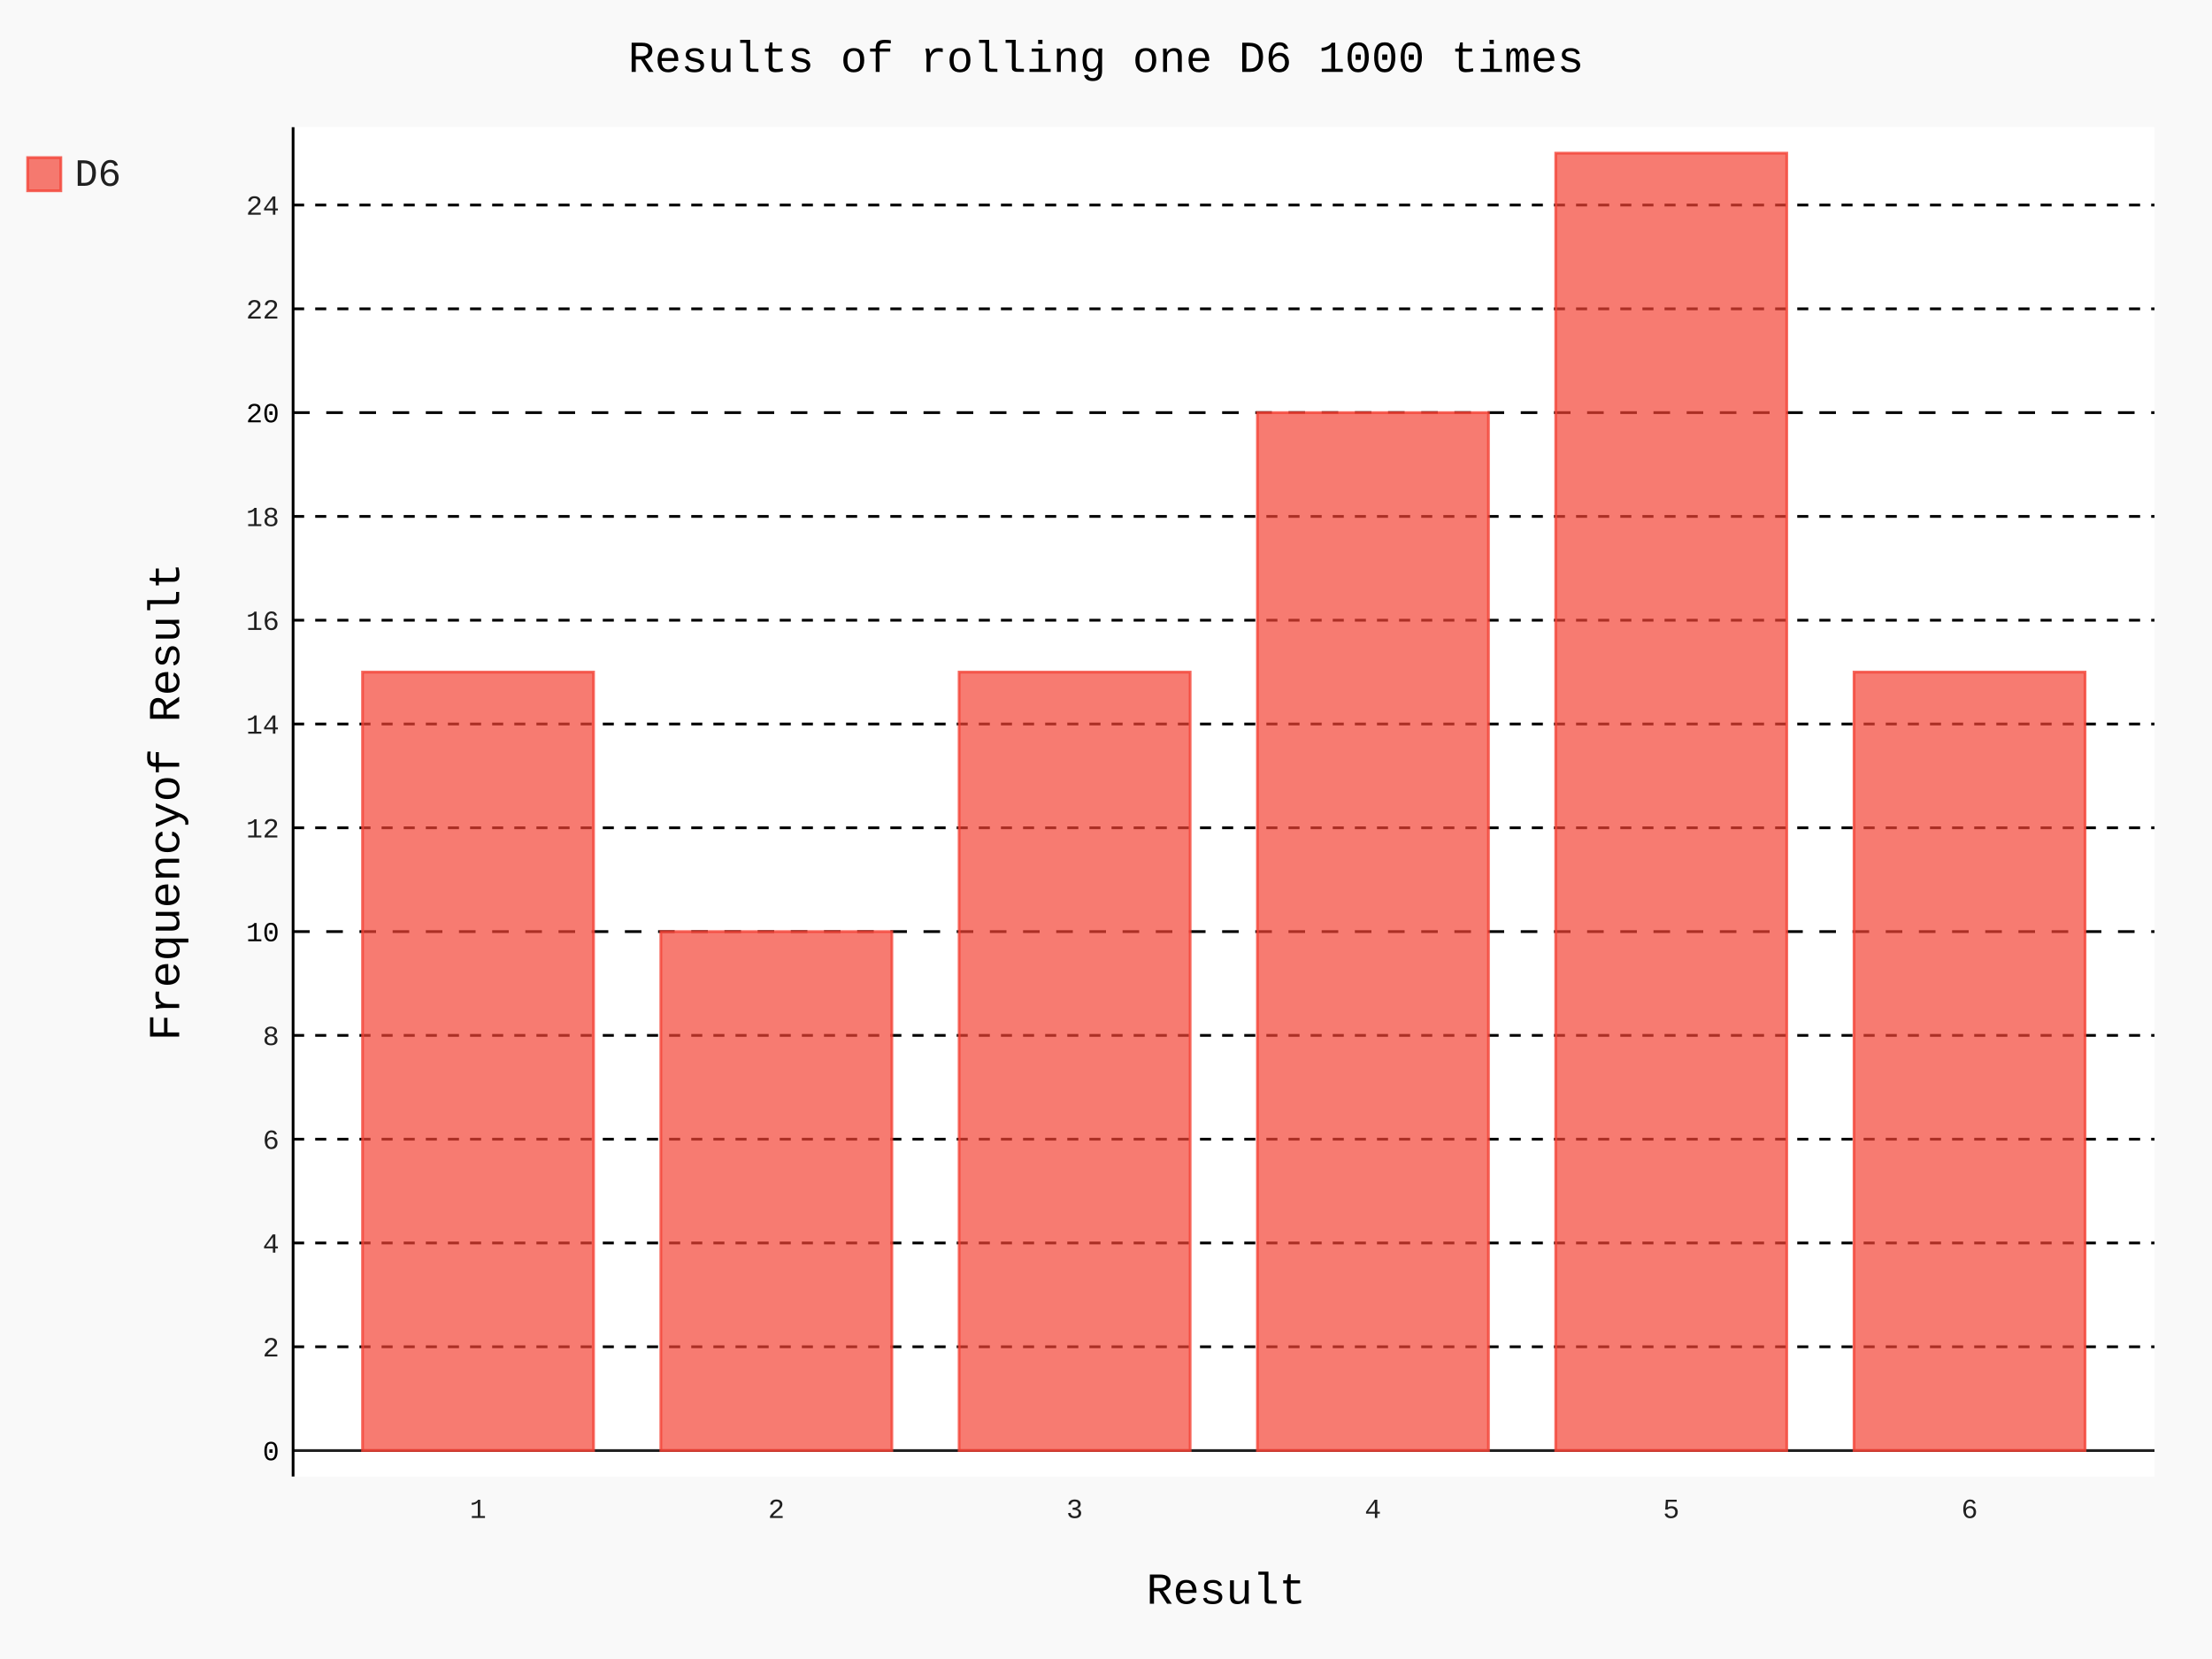
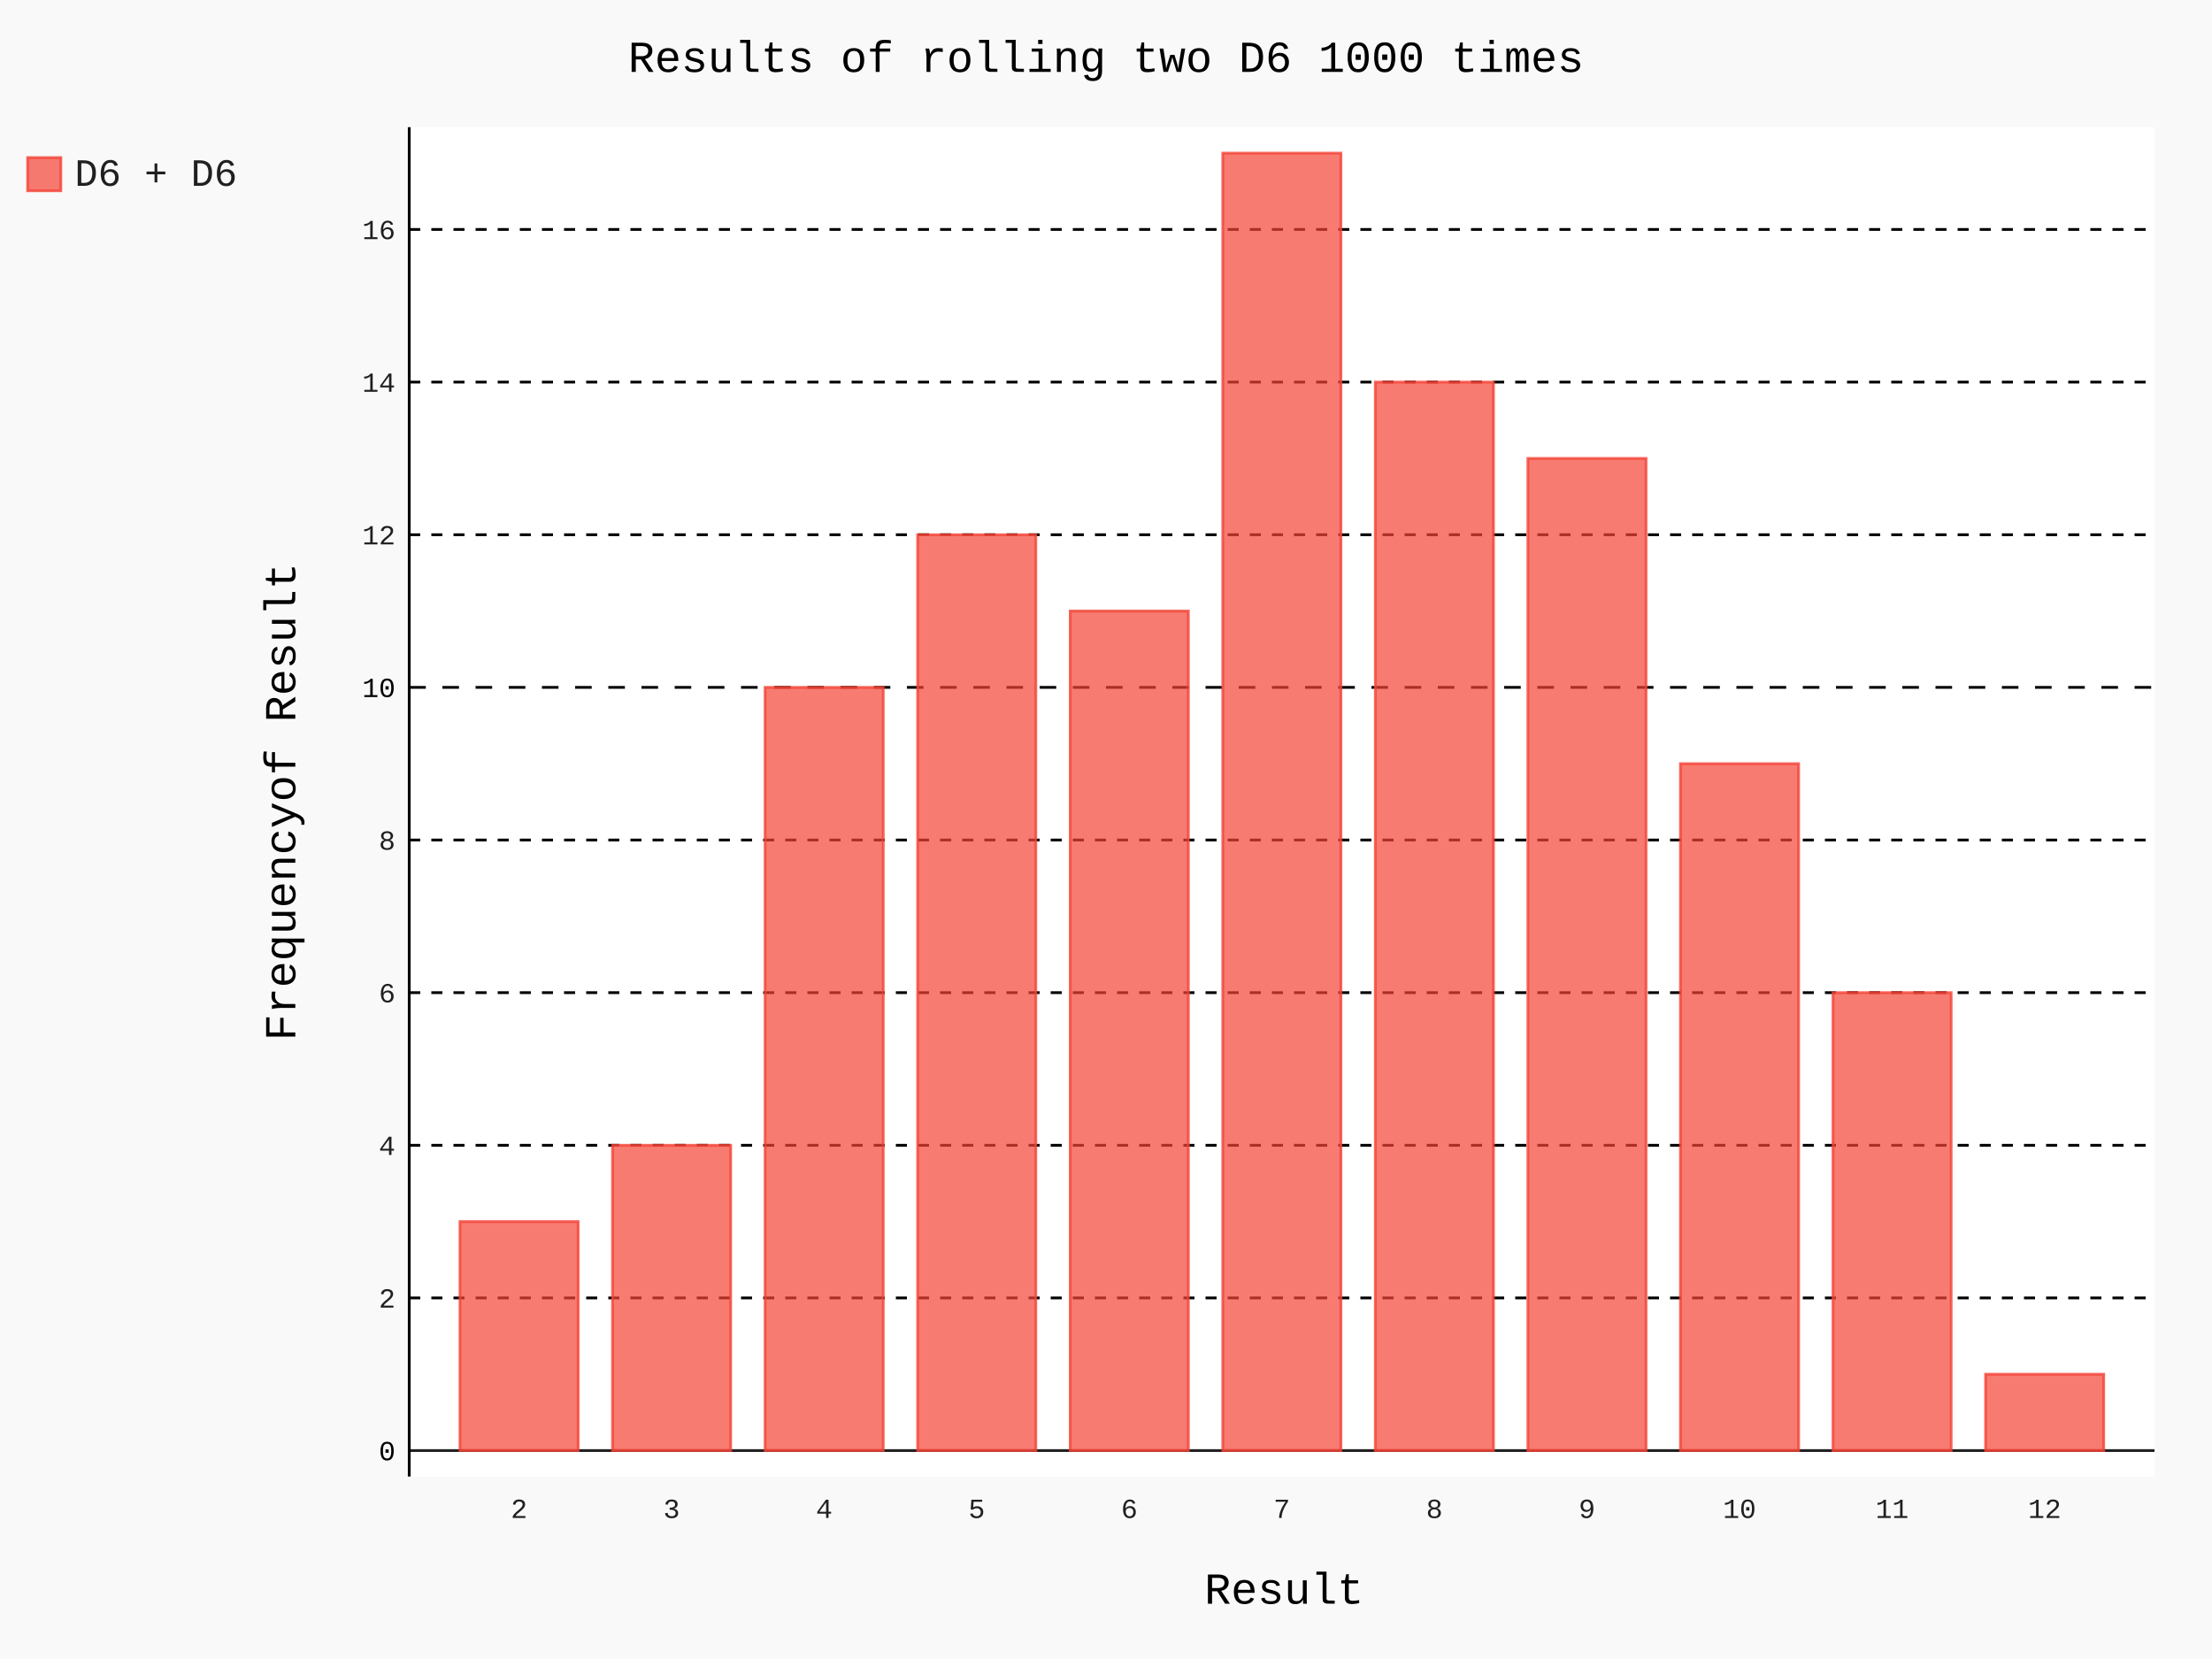
- <svg xmlns="http://www.w3.org/2000/svg" id="chart-f4a6f049-8c06-40ab-9ebc-cbf7c6cf8a1e" class="pygal-chart" viewBox="0 0 800 600">
+ <svg xmlns="http://www.w3.org/2000/svg" id="chart-58e40194-4a05-433e-a885-f94f721e435c" class="pygal-chart" viewBox="0 0 800 600">
  <defs>
-     <style type="text/css">#chart-f4a6f049-8c06-40ab-9ebc-cbf7c6cf8a1e{-webkit-user-select:none;-webkit-font-smoothing:antialiased;font-family:Consolas,"Liberation Mono",Menlo,Courier,monospace}#chart-f4a6f049-8c06-40ab-9ebc-cbf7c6cf8a1e .title{font-family:Consolas,"Liberation Mono",Menlo,Courier,monospace;font-size:16px}#chart-f4a6f049-8c06-40ab-9ebc-cbf7c6cf8a1e .legends .legend text{font-family:Consolas,"Liberation Mono",Menlo,Courier,monospace;font-size:14px}#chart-f4a6f049-8c06-40ab-9ebc-cbf7c6cf8a1e .axis text{font-family:Consolas,"Liberation Mono",Menlo,Courier,monospace;font-size:10px}#chart-f4a6f049-8c06-40ab-9ebc-cbf7c6cf8a1e .axis text.major{font-family:Consolas,"Liberation Mono",Menlo,Courier,monospace;font-size:10px}#chart-f4a6f049-8c06-40ab-9ebc-cbf7c6cf8a1e .text-overlay text.value{font-family:Consolas,"Liberation Mono",Menlo,Courier,monospace;font-size:16px}#chart-f4a6f049-8c06-40ab-9ebc-cbf7c6cf8a1e .text-overlay text.label{font-family:Consolas,"Liberation Mono",Menlo,Courier,monospace;font-size:10px}#chart-f4a6f049-8c06-40ab-9ebc-cbf7c6cf8a1e .tooltip{font-family:Consolas,"Liberation Mono",Menlo,Courier,monospace;font-size:14px}#chart-f4a6f049-8c06-40ab-9ebc-cbf7c6cf8a1e text.no_data{font-family:Consolas,"Liberation Mono",Menlo,Courier,monospace;font-size:64px}
- #chart-f4a6f049-8c06-40ab-9ebc-cbf7c6cf8a1e{background-color:rgba(249,249,249,1)}#chart-f4a6f049-8c06-40ab-9ebc-cbf7c6cf8a1e path,#chart-f4a6f049-8c06-40ab-9ebc-cbf7c6cf8a1e line,#chart-f4a6f049-8c06-40ab-9ebc-cbf7c6cf8a1e rect,#chart-f4a6f049-8c06-40ab-9ebc-cbf7c6cf8a1e circle{-webkit-transition:150ms;-moz-transition:150ms;transition:150ms}#chart-f4a6f049-8c06-40ab-9ebc-cbf7c6cf8a1e .graph &gt; .background{fill:rgba(249,249,249,1)}#chart-f4a6f049-8c06-40ab-9ebc-cbf7c6cf8a1e .plot &gt; .background{fill:rgba(255,255,255,1)}#chart-f4a6f049-8c06-40ab-9ebc-cbf7c6cf8a1e .graph{fill:rgba(0,0,0,.87)}#chart-f4a6f049-8c06-40ab-9ebc-cbf7c6cf8a1e text.no_data{fill:rgba(0,0,0,1)}#chart-f4a6f049-8c06-40ab-9ebc-cbf7c6cf8a1e .title{fill:rgba(0,0,0,1)}#chart-f4a6f049-8c06-40ab-9ebc-cbf7c6cf8a1e .legends .legend text{fill:rgba(0,0,0,.87)}#chart-f4a6f049-8c06-40ab-9ebc-cbf7c6cf8a1e .legends .legend:hover text{fill:rgba(0,0,0,1)}#chart-f4a6f049-8c06-40ab-9ebc-cbf7c6cf8a1e .axis .line{stroke:rgba(0,0,0,1)}#chart-f4a6f049-8c06-40ab-9ebc-cbf7c6cf8a1e .axis .guide.line{stroke:rgba(0,0,0,.54)}#chart-f4a6f049-8c06-40ab-9ebc-cbf7c6cf8a1e .axis .major.line{stroke:rgba(0,0,0,.87)}#chart-f4a6f049-8c06-40ab-9ebc-cbf7c6cf8a1e .axis text.major{fill:rgba(0,0,0,1)}#chart-f4a6f049-8c06-40ab-9ebc-cbf7c6cf8a1e .axis.y .guides:hover .guide.line,#chart-f4a6f049-8c06-40ab-9ebc-cbf7c6cf8a1e .line-graph .axis.x .guides:hover .guide.line,#chart-f4a6f049-8c06-40ab-9ebc-cbf7c6cf8a1e .stackedline-graph .axis.x .guides:hover .guide.line,#chart-f4a6f049-8c06-40ab-9ebc-cbf7c6cf8a1e .xy-graph .axis.x .guides:hover .guide.line{stroke:rgba(0,0,0,1)}#chart-f4a6f049-8c06-40ab-9ebc-cbf7c6cf8a1e .axis .guides:hover text{fill:rgba(0,0,0,1)}#chart-f4a6f049-8c06-40ab-9ebc-cbf7c6cf8a1e .reactive{fill-opacity:.7;stroke-opacity:.8;stroke-width:1}#chart-f4a6f049-8c06-40ab-9ebc-cbf7c6cf8a1e .ci{stroke:rgba(0,0,0,.87)}#chart-f4a6f049-8c06-40ab-9ebc-cbf7c6cf8a1e .reactive.active,#chart-f4a6f049-8c06-40ab-9ebc-cbf7c6cf8a1e .active .reactive{fill-opacity:.8;stroke-opacity:.9;stroke-width:4}#chart-f4a6f049-8c06-40ab-9ebc-cbf7c6cf8a1e .ci .reactive.active{stroke-width:1.5}#chart-f4a6f049-8c06-40ab-9ebc-cbf7c6cf8a1e .series text{fill:rgba(0,0,0,1)}#chart-f4a6f049-8c06-40ab-9ebc-cbf7c6cf8a1e .tooltip rect{fill:rgba(255,255,255,1);stroke:rgba(0,0,0,1);-webkit-transition:opacity 150ms;-moz-transition:opacity 150ms;transition:opacity 150ms}#chart-f4a6f049-8c06-40ab-9ebc-cbf7c6cf8a1e .tooltip .label{fill:rgba(0,0,0,.87)}#chart-f4a6f049-8c06-40ab-9ebc-cbf7c6cf8a1e .tooltip .label{fill:rgba(0,0,0,.87)}#chart-f4a6f049-8c06-40ab-9ebc-cbf7c6cf8a1e .tooltip .legend{font-size:.8em;fill:rgba(0,0,0,.54)}#chart-f4a6f049-8c06-40ab-9ebc-cbf7c6cf8a1e .tooltip .x_label{font-size:.6em;fill:rgba(0,0,0,1)}#chart-f4a6f049-8c06-40ab-9ebc-cbf7c6cf8a1e .tooltip .xlink{font-size:.5em;text-decoration:underline}#chart-f4a6f049-8c06-40ab-9ebc-cbf7c6cf8a1e .tooltip .value{font-size:1.5em}#chart-f4a6f049-8c06-40ab-9ebc-cbf7c6cf8a1e .bound{font-size:.5em}#chart-f4a6f049-8c06-40ab-9ebc-cbf7c6cf8a1e .max-value{font-size:.75em;fill:rgba(0,0,0,.54)}#chart-f4a6f049-8c06-40ab-9ebc-cbf7c6cf8a1e .map-element{fill:rgba(255,255,255,1);stroke:rgba(0,0,0,.54) !important}#chart-f4a6f049-8c06-40ab-9ebc-cbf7c6cf8a1e .map-element .reactive{fill-opacity:inherit;stroke-opacity:inherit}#chart-f4a6f049-8c06-40ab-9ebc-cbf7c6cf8a1e .color-0,#chart-f4a6f049-8c06-40ab-9ebc-cbf7c6cf8a1e .color-0 a:visited{stroke:#F44336;fill:#F44336}#chart-f4a6f049-8c06-40ab-9ebc-cbf7c6cf8a1e .text-overlay .color-0 text{fill:black}
- #chart-f4a6f049-8c06-40ab-9ebc-cbf7c6cf8a1e text.no_data{text-anchor:middle}#chart-f4a6f049-8c06-40ab-9ebc-cbf7c6cf8a1e .guide.line{fill:none}#chart-f4a6f049-8c06-40ab-9ebc-cbf7c6cf8a1e .centered{text-anchor:middle}#chart-f4a6f049-8c06-40ab-9ebc-cbf7c6cf8a1e .title{text-anchor:middle}#chart-f4a6f049-8c06-40ab-9ebc-cbf7c6cf8a1e .legends .legend text{fill-opacity:1}#chart-f4a6f049-8c06-40ab-9ebc-cbf7c6cf8a1e .axis.x text{text-anchor:middle}#chart-f4a6f049-8c06-40ab-9ebc-cbf7c6cf8a1e .axis.x:not(.web) text[transform]{text-anchor:start}#chart-f4a6f049-8c06-40ab-9ebc-cbf7c6cf8a1e .axis.x:not(.web) text[transform].backwards{text-anchor:end}#chart-f4a6f049-8c06-40ab-9ebc-cbf7c6cf8a1e .axis.y text{text-anchor:end}#chart-f4a6f049-8c06-40ab-9ebc-cbf7c6cf8a1e .axis.y text[transform].backwards{text-anchor:start}#chart-f4a6f049-8c06-40ab-9ebc-cbf7c6cf8a1e .axis.y2 text{text-anchor:start}#chart-f4a6f049-8c06-40ab-9ebc-cbf7c6cf8a1e .axis.y2 text[transform].backwards{text-anchor:end}#chart-f4a6f049-8c06-40ab-9ebc-cbf7c6cf8a1e .axis .guide.line{stroke-dasharray:4,4;stroke:black}#chart-f4a6f049-8c06-40ab-9ebc-cbf7c6cf8a1e .axis .major.guide.line{stroke-dasharray:6,6;stroke:black}#chart-f4a6f049-8c06-40ab-9ebc-cbf7c6cf8a1e .horizontal .axis.y .guide.line,#chart-f4a6f049-8c06-40ab-9ebc-cbf7c6cf8a1e .horizontal .axis.y2 .guide.line,#chart-f4a6f049-8c06-40ab-9ebc-cbf7c6cf8a1e .vertical .axis.x .guide.line{opacity:0}#chart-f4a6f049-8c06-40ab-9ebc-cbf7c6cf8a1e .horizontal .axis.always_show .guide.line,#chart-f4a6f049-8c06-40ab-9ebc-cbf7c6cf8a1e .vertical .axis.always_show .guide.line{opacity:1 !important}#chart-f4a6f049-8c06-40ab-9ebc-cbf7c6cf8a1e .axis.y .guides:hover .guide.line,#chart-f4a6f049-8c06-40ab-9ebc-cbf7c6cf8a1e .axis.y2 .guides:hover .guide.line,#chart-f4a6f049-8c06-40ab-9ebc-cbf7c6cf8a1e .axis.x .guides:hover .guide.line{opacity:1}#chart-f4a6f049-8c06-40ab-9ebc-cbf7c6cf8a1e .axis .guides:hover text{opacity:1}#chart-f4a6f049-8c06-40ab-9ebc-cbf7c6cf8a1e .nofill{fill:none}#chart-f4a6f049-8c06-40ab-9ebc-cbf7c6cf8a1e .subtle-fill{fill-opacity:.2}#chart-f4a6f049-8c06-40ab-9ebc-cbf7c6cf8a1e .dot{stroke-width:1px;fill-opacity:1;stroke-opacity:1}#chart-f4a6f049-8c06-40ab-9ebc-cbf7c6cf8a1e .dot.active{stroke-width:5px}#chart-f4a6f049-8c06-40ab-9ebc-cbf7c6cf8a1e .dot.negative{fill:transparent}#chart-f4a6f049-8c06-40ab-9ebc-cbf7c6cf8a1e text,#chart-f4a6f049-8c06-40ab-9ebc-cbf7c6cf8a1e tspan{stroke:none !important}#chart-f4a6f049-8c06-40ab-9ebc-cbf7c6cf8a1e .series text.active{opacity:1}#chart-f4a6f049-8c06-40ab-9ebc-cbf7c6cf8a1e .tooltip rect{fill-opacity:.95;stroke-width:.5}#chart-f4a6f049-8c06-40ab-9ebc-cbf7c6cf8a1e .tooltip text{fill-opacity:1}#chart-f4a6f049-8c06-40ab-9ebc-cbf7c6cf8a1e .showable{visibility:hidden}#chart-f4a6f049-8c06-40ab-9ebc-cbf7c6cf8a1e .showable.shown{visibility:visible}#chart-f4a6f049-8c06-40ab-9ebc-cbf7c6cf8a1e .gauge-background{fill:rgba(229,229,229,1);stroke:none}#chart-f4a6f049-8c06-40ab-9ebc-cbf7c6cf8a1e .bg-lines{stroke:rgba(249,249,249,1);stroke-width:2px}</style>
+     <style type="text/css">#chart-58e40194-4a05-433e-a885-f94f721e435c{-webkit-user-select:none;-webkit-font-smoothing:antialiased;font-family:Consolas,"Liberation Mono",Menlo,Courier,monospace}#chart-58e40194-4a05-433e-a885-f94f721e435c .title{font-family:Consolas,"Liberation Mono",Menlo,Courier,monospace;font-size:16px}#chart-58e40194-4a05-433e-a885-f94f721e435c .legends .legend text{font-family:Consolas,"Liberation Mono",Menlo,Courier,monospace;font-size:14px}#chart-58e40194-4a05-433e-a885-f94f721e435c .axis text{font-family:Consolas,"Liberation Mono",Menlo,Courier,monospace;font-size:10px}#chart-58e40194-4a05-433e-a885-f94f721e435c .axis text.major{font-family:Consolas,"Liberation Mono",Menlo,Courier,monospace;font-size:10px}#chart-58e40194-4a05-433e-a885-f94f721e435c .text-overlay text.value{font-family:Consolas,"Liberation Mono",Menlo,Courier,monospace;font-size:16px}#chart-58e40194-4a05-433e-a885-f94f721e435c .text-overlay text.label{font-family:Consolas,"Liberation Mono",Menlo,Courier,monospace;font-size:10px}#chart-58e40194-4a05-433e-a885-f94f721e435c .tooltip{font-family:Consolas,"Liberation Mono",Menlo,Courier,monospace;font-size:14px}#chart-58e40194-4a05-433e-a885-f94f721e435c text.no_data{font-family:Consolas,"Liberation Mono",Menlo,Courier,monospace;font-size:64px}
+ #chart-58e40194-4a05-433e-a885-f94f721e435c{background-color:rgba(249,249,249,1)}#chart-58e40194-4a05-433e-a885-f94f721e435c path,#chart-58e40194-4a05-433e-a885-f94f721e435c line,#chart-58e40194-4a05-433e-a885-f94f721e435c rect,#chart-58e40194-4a05-433e-a885-f94f721e435c circle{-webkit-transition:150ms;-moz-transition:150ms;transition:150ms}#chart-58e40194-4a05-433e-a885-f94f721e435c .graph &gt; .background{fill:rgba(249,249,249,1)}#chart-58e40194-4a05-433e-a885-f94f721e435c .plot &gt; .background{fill:rgba(255,255,255,1)}#chart-58e40194-4a05-433e-a885-f94f721e435c .graph{fill:rgba(0,0,0,.87)}#chart-58e40194-4a05-433e-a885-f94f721e435c text.no_data{fill:rgba(0,0,0,1)}#chart-58e40194-4a05-433e-a885-f94f721e435c .title{fill:rgba(0,0,0,1)}#chart-58e40194-4a05-433e-a885-f94f721e435c .legends .legend text{fill:rgba(0,0,0,.87)}#chart-58e40194-4a05-433e-a885-f94f721e435c .legends .legend:hover text{fill:rgba(0,0,0,1)}#chart-58e40194-4a05-433e-a885-f94f721e435c .axis .line{stroke:rgba(0,0,0,1)}#chart-58e40194-4a05-433e-a885-f94f721e435c .axis .guide.line{stroke:rgba(0,0,0,.54)}#chart-58e40194-4a05-433e-a885-f94f721e435c .axis .major.line{stroke:rgba(0,0,0,.87)}#chart-58e40194-4a05-433e-a885-f94f721e435c .axis text.major{fill:rgba(0,0,0,1)}#chart-58e40194-4a05-433e-a885-f94f721e435c .axis.y .guides:hover .guide.line,#chart-58e40194-4a05-433e-a885-f94f721e435c .line-graph .axis.x .guides:hover .guide.line,#chart-58e40194-4a05-433e-a885-f94f721e435c .stackedline-graph .axis.x .guides:hover .guide.line,#chart-58e40194-4a05-433e-a885-f94f721e435c .xy-graph .axis.x .guides:hover .guide.line{stroke:rgba(0,0,0,1)}#chart-58e40194-4a05-433e-a885-f94f721e435c .axis .guides:hover text{fill:rgba(0,0,0,1)}#chart-58e40194-4a05-433e-a885-f94f721e435c .reactive{fill-opacity:.7;stroke-opacity:.8;stroke-width:1}#chart-58e40194-4a05-433e-a885-f94f721e435c .ci{stroke:rgba(0,0,0,.87)}#chart-58e40194-4a05-433e-a885-f94f721e435c .reactive.active,#chart-58e40194-4a05-433e-a885-f94f721e435c .active .reactive{fill-opacity:.8;stroke-opacity:.9;stroke-width:4}#chart-58e40194-4a05-433e-a885-f94f721e435c .ci .reactive.active{stroke-width:1.5}#chart-58e40194-4a05-433e-a885-f94f721e435c .series text{fill:rgba(0,0,0,1)}#chart-58e40194-4a05-433e-a885-f94f721e435c .tooltip rect{fill:rgba(255,255,255,1);stroke:rgba(0,0,0,1);-webkit-transition:opacity 150ms;-moz-transition:opacity 150ms;transition:opacity 150ms}#chart-58e40194-4a05-433e-a885-f94f721e435c .tooltip .label{fill:rgba(0,0,0,.87)}#chart-58e40194-4a05-433e-a885-f94f721e435c .tooltip .label{fill:rgba(0,0,0,.87)}#chart-58e40194-4a05-433e-a885-f94f721e435c .tooltip .legend{font-size:.8em;fill:rgba(0,0,0,.54)}#chart-58e40194-4a05-433e-a885-f94f721e435c .tooltip .x_label{font-size:.6em;fill:rgba(0,0,0,1)}#chart-58e40194-4a05-433e-a885-f94f721e435c .tooltip .xlink{font-size:.5em;text-decoration:underline}#chart-58e40194-4a05-433e-a885-f94f721e435c .tooltip .value{font-size:1.5em}#chart-58e40194-4a05-433e-a885-f94f721e435c .bound{font-size:.5em}#chart-58e40194-4a05-433e-a885-f94f721e435c .max-value{font-size:.75em;fill:rgba(0,0,0,.54)}#chart-58e40194-4a05-433e-a885-f94f721e435c .map-element{fill:rgba(255,255,255,1);stroke:rgba(0,0,0,.54) !important}#chart-58e40194-4a05-433e-a885-f94f721e435c .map-element .reactive{fill-opacity:inherit;stroke-opacity:inherit}#chart-58e40194-4a05-433e-a885-f94f721e435c .color-0,#chart-58e40194-4a05-433e-a885-f94f721e435c .color-0 a:visited{stroke:#F44336;fill:#F44336}#chart-58e40194-4a05-433e-a885-f94f721e435c .text-overlay .color-0 text{fill:black}
+ #chart-58e40194-4a05-433e-a885-f94f721e435c text.no_data{text-anchor:middle}#chart-58e40194-4a05-433e-a885-f94f721e435c .guide.line{fill:none}#chart-58e40194-4a05-433e-a885-f94f721e435c .centered{text-anchor:middle}#chart-58e40194-4a05-433e-a885-f94f721e435c .title{text-anchor:middle}#chart-58e40194-4a05-433e-a885-f94f721e435c .legends .legend text{fill-opacity:1}#chart-58e40194-4a05-433e-a885-f94f721e435c .axis.x text{text-anchor:middle}#chart-58e40194-4a05-433e-a885-f94f721e435c .axis.x:not(.web) text[transform]{text-anchor:start}#chart-58e40194-4a05-433e-a885-f94f721e435c .axis.x:not(.web) text[transform].backwards{text-anchor:end}#chart-58e40194-4a05-433e-a885-f94f721e435c .axis.y text{text-anchor:end}#chart-58e40194-4a05-433e-a885-f94f721e435c .axis.y text[transform].backwards{text-anchor:start}#chart-58e40194-4a05-433e-a885-f94f721e435c .axis.y2 text{text-anchor:start}#chart-58e40194-4a05-433e-a885-f94f721e435c .axis.y2 text[transform].backwards{text-anchor:end}#chart-58e40194-4a05-433e-a885-f94f721e435c .axis .guide.line{stroke-dasharray:4,4;stroke:black}#chart-58e40194-4a05-433e-a885-f94f721e435c .axis .major.guide.line{stroke-dasharray:6,6;stroke:black}#chart-58e40194-4a05-433e-a885-f94f721e435c .horizontal .axis.y .guide.line,#chart-58e40194-4a05-433e-a885-f94f721e435c .horizontal .axis.y2 .guide.line,#chart-58e40194-4a05-433e-a885-f94f721e435c .vertical .axis.x .guide.line{opacity:0}#chart-58e40194-4a05-433e-a885-f94f721e435c .horizontal .axis.always_show .guide.line,#chart-58e40194-4a05-433e-a885-f94f721e435c .vertical .axis.always_show .guide.line{opacity:1 !important}#chart-58e40194-4a05-433e-a885-f94f721e435c .axis.y .guides:hover .guide.line,#chart-58e40194-4a05-433e-a885-f94f721e435c .axis.y2 .guides:hover .guide.line,#chart-58e40194-4a05-433e-a885-f94f721e435c .axis.x .guides:hover .guide.line{opacity:1}#chart-58e40194-4a05-433e-a885-f94f721e435c .axis .guides:hover text{opacity:1}#chart-58e40194-4a05-433e-a885-f94f721e435c .nofill{fill:none}#chart-58e40194-4a05-433e-a885-f94f721e435c .subtle-fill{fill-opacity:.2}#chart-58e40194-4a05-433e-a885-f94f721e435c .dot{stroke-width:1px;fill-opacity:1;stroke-opacity:1}#chart-58e40194-4a05-433e-a885-f94f721e435c .dot.active{stroke-width:5px}#chart-58e40194-4a05-433e-a885-f94f721e435c .dot.negative{fill:transparent}#chart-58e40194-4a05-433e-a885-f94f721e435c text,#chart-58e40194-4a05-433e-a885-f94f721e435c tspan{stroke:none !important}#chart-58e40194-4a05-433e-a885-f94f721e435c .series text.active{opacity:1}#chart-58e40194-4a05-433e-a885-f94f721e435c .tooltip rect{fill-opacity:.95;stroke-width:.5}#chart-58e40194-4a05-433e-a885-f94f721e435c .tooltip text{fill-opacity:1}#chart-58e40194-4a05-433e-a885-f94f721e435c .showable{visibility:hidden}#chart-58e40194-4a05-433e-a885-f94f721e435c .showable.shown{visibility:visible}#chart-58e40194-4a05-433e-a885-f94f721e435c .gauge-background{fill:rgba(229,229,229,1);stroke:none}#chart-58e40194-4a05-433e-a885-f94f721e435c .bg-lines{stroke:rgba(249,249,249,1);stroke-width:2px}</style>
  </defs>
  <g class="graph bar-graph vertical">
    <rect x="0" y="0" width="800" height="600" class="background" />
-     <g transform="translate(106, 46)" class="plot">
-       <rect x="0" y="0" width="673.2" height="488" class="background" />
+     <g transform="translate(148, 46)" class="plot">
+       <rect x="0" y="0" width="631.2" height="488" class="background" />
      <g class="axis y always_show">
        <g class="guides">
-           <path d="M0 478.615 h673.2" class="axis major line" />
+           <path d="M0 478.615 h631.2" class="axis major line" />
          <text x="-5" y="482.115" class="major">0</text>
        </g>
        <g class="guides">
-           <path d="M0 441.077 h673.2" class="guide line" />
-           <text x="-5" y="444.577" class="">2</text>
+           <path d="M0 423.412 h631.2" class="guide line" />
+           <text x="-5" y="426.912" class="">2</text>
        </g>
        <g class="guides">
-           <path d="M0 403.538 h673.2" class="guide line" />
-           <text x="-5" y="407.038" class="">4</text>
+           <path d="M0 368.208 h631.2" class="guide line" />
+           <text x="-5" y="371.708" class="">4</text>
        </g>
        <g class="guides">
-           <path d="M0 366 h673.2" class="guide line" />
-           <text x="-5" y="369.5" class="">6</text>
+           <path d="M0 313.005 h631.2" class="guide line" />
+           <text x="-5" y="316.505" class="">6</text>
        </g>
        <g class="guides">
-           <path d="M0 328.462 h673.2" class="guide line" />
-           <text x="-5" y="331.962" class="">8</text>
+           <path d="M0 257.801 h631.2" class="guide line" />
+           <text x="-5" y="261.301" class="">8</text>
        </g>
        <g class="guides">
-           <path d="M0 290.923 h673.2" class="major guide line" />
-           <text x="-5" y="294.423" class="major">10</text>
+           <path d="M0 202.597 h631.2" class="major guide line" />
+           <text x="-5" y="206.097" class="major">10</text>
        </g>
        <g class="guides">
-           <path d="M0 253.385 h673.2" class="guide line" />
-           <text x="-5" y="256.885" class="">12</text>
+           <path d="M0 147.394 h631.2" class="guide line" />
+           <text x="-5" y="150.894" class="">12</text>
        </g>
        <g class="guides">
-           <path d="M0 215.846 h673.2" class="guide line" />
-           <text x="-5" y="219.346" class="">14</text>
+           <path d="M0 92.19 h631.2" class="guide line" />
+           <text x="-5" y="95.69" class="">14</text>
        </g>
        <g class="guides">
-           <path d="M0 178.308 h673.2" class="guide line" />
-           <text x="-5" y="181.808" class="">16</text>
-         </g>
-         <g class="guides">
-           <path d="M0 140.769 h673.2" class="guide line" />
-           <text x="-5" y="144.269" class="">18</text>
-         </g>
-         <g class="guides">
-           <path d="M0 103.231 h673.2" class="major guide line" />
-           <text x="-5" y="106.731" class="major">20</text>
-         </g>
-         <g class="guides">
-           <path d="M0 65.692 h673.2" class="guide line" />
-           <text x="-5" y="69.192" class="">22</text>
-         </g>
-         <g class="guides">
-           <path d="M0 28.154 h673.2" class="guide line" />
-           <text x="-5" y="31.654" class="">24</text>
+           <path d="M0 36.986 h631.2" class="guide line" />
+           <text x="-5" y="40.486" class="">16</text>
        </g>
      </g>
      <g class="axis x">
        <path d="M0 0 v488" class="line" />
        <g class="guides">
-           <path d="M66.888 0 v488" class="guide line" />
-           <text x="66.888" y="503.0" class="">1</text>
+           <path d="M39.726 0 v488" class="guide line" />
+           <text x="39.726" y="503.0" class="">2</text>
        </g>
        <g class="guides">
-           <path d="M174.773 0 v488" class="guide line" />
-           <text x="174.773" y="503.0" class="">2</text>
+           <path d="M94.901 0 v488" class="guide line" />
+           <text x="94.901" y="503.0" class="">3</text>
        </g>
        <g class="guides">
-           <path d="M282.658 0 v488" class="guide line" />
-           <text x="282.658" y="503.0" class="">3</text>
+           <path d="M150.076 0 v488" class="guide line" />
+           <text x="150.076" y="503.0" class="">4</text>
        </g>
        <g class="guides">
-           <path d="M390.542 0 v488" class="guide line" />
-           <text x="390.542" y="503.0" class="">4</text>
+           <path d="M205.25 0 v488" class="guide line" />
+           <text x="205.25" y="503.0" class="">5</text>
        </g>
        <g class="guides">
-           <path d="M498.427 0 v488" class="guide line" />
-           <text x="498.427" y="503.0" class="">5</text>
+           <path d="M260.425 0 v488" class="guide line" />
+           <text x="260.425" y="503.0" class="">6</text>
        </g>
        <g class="guides">
-           <path d="M606.312 0 v488" class="guide line" />
-           <text x="606.312" y="503.0" class="">6</text>
+           <path d="M315.6 0 v488" class="guide line" />
+           <text x="315.6" y="503.0" class="">7</text>
+         </g>
+         <g class="guides">
+           <path d="M370.775 0 v488" class="guide line" />
+           <text x="370.775" y="503.0" class="">8</text>
+         </g>
+         <g class="guides">
+           <path d="M425.95 0 v488" class="guide line" />
+           <text x="425.95" y="503.0" class="">9</text>
+         </g>
+         <g class="guides">
+           <path d="M481.124 0 v488" class="guide line" />
+           <text x="481.124" y="503.0" class="">10</text>
+         </g>
+         <g class="guides">
+           <path d="M536.299 0 v488" class="guide line" />
+           <text x="536.299" y="503.0" class="">11</text>
+         </g>
+         <g class="guides">
+           <path d="M591.474 0 v488" class="guide line" />
+           <text x="591.474" y="503.0" class="">12</text>
        </g>
      </g>
      <g class="series serie-0 color-0">
        <g class="bars">
          <g class="bar">
-             <rect x="25.116" y="197.077" rx="0" ry="0" width="83.546" height="281.538" class="rect reactive tooltip-trigger" />
+             <rect x="18.362" y="395.81" rx="0" ry="0" width="42.727" height="82.805" class="rect reactive tooltip-trigger" />
          </g>
          <g class="bar">
-             <rect x="133" y="290.923" rx="0" ry="0" width="83.546" height="187.692" class="rect reactive tooltip-trigger" />
+             <rect x="73.537" y="368.208" rx="0" ry="0" width="42.727" height="110.407" class="rect reactive tooltip-trigger" />
          </g>
          <g class="bar">
-             <rect x="240.885" y="197.077" rx="0" ry="0" width="83.546" height="281.538" class="rect reactive tooltip-trigger" />
+             <rect x="128.712" y="202.597" rx="0" ry="0" width="42.727" height="276.018" class="rect reactive tooltip-trigger" />
          </g>
          <g class="bar">
-             <rect x="348.769" y="103.231" rx="0" ry="0" width="83.546" height="375.385" class="rect reactive tooltip-trigger" />
+             <rect x="183.887" y="147.394" rx="0" ry="0" width="42.727" height="331.222" class="rect reactive tooltip-trigger" />
          </g>
          <g class="bar">
-             <rect x="456.654" y="9.385" rx="0" ry="0" width="83.546" height="469.231" class="rect reactive tooltip-trigger" />
+             <rect x="239.061" y="174.995" rx="0" ry="0" width="42.727" height="303.62" class="rect reactive tooltip-trigger" />
          </g>
          <g class="bar">
-             <rect x="564.539" y="197.077" rx="0" ry="0" width="83.546" height="281.538" class="rect reactive tooltip-trigger" />
+             <rect x="294.236" y="9.385" rx="0" ry="0" width="42.727" height="469.231" class="rect reactive tooltip-trigger" />
+           </g>
+           <g class="bar">
+             <rect x="349.411" y="92.19" rx="0" ry="0" width="42.727" height="386.425" class="rect reactive tooltip-trigger" />
+           </g>
+           <g class="bar">
+             <rect x="404.586" y="119.792" rx="0" ry="0" width="42.727" height="358.824" class="rect reactive tooltip-trigger" />
+           </g>
+           <g class="bar">
+             <rect x="459.761" y="230.199" rx="0" ry="0" width="42.727" height="248.416" class="rect reactive tooltip-trigger" />
+           </g>
+           <g class="bar">
+             <rect x="514.936" y="313.005" rx="0" ry="0" width="42.727" height="165.611" class="rect reactive tooltip-trigger" />
+           </g>
+           <g class="bar">
+             <rect x="570.11" y="451.014" rx="0" ry="0" width="42.727" height="27.602" class="rect reactive tooltip-trigger" />
          </g>
        </g>
      </g>
    </g>
    <g class="titles">
-       <text x="400.0" y="26" class="title plot_title">Results of rolling one D6 1000 times</text>
-       <text x="443.4" y="580" class="title">Result</text>
-       <text x="38.8" y="316.0" class="title" transform="rotate(-90 38.8 290)">Frequencyof Result</text>
+       <text x="400.0" y="26" class="title plot_title">Results of rolling two D6 1000 times</text>
+       <text x="464.4" y="580" class="title">Result</text>
+       <text x="80.8" y="316.0" class="title" transform="rotate(-90 80.8 290)">Frequencyof Result</text>
    </g>
-     <g transform="translate(106, 46)" class="plot overlay">
+     <g transform="translate(148, 46)" class="plot overlay">
      <g class="series serie-0 color-0" />
    </g>
-     <g transform="translate(106, 46)" class="plot text-overlay">
+     <g transform="translate(148, 46)" class="plot text-overlay">
      <g class="series serie-0 color-0" />
    </g>
-     <g transform="translate(106, 46)" class="plot tooltip-overlay">
+     <g transform="translate(148, 46)" class="plot tooltip-overlay">
      <g transform="translate(0 0)" style="opacity: 0" class="tooltip">
        <rect rx="0" ry="0" width="0" height="0" class="tooltip-box" />
        <g class="text" />
      </g>
    </g>
    <g transform="translate(10, 56)" class="legends">
      <g id="activate-serie-0" class="legend reactive activate-serie">
        <rect x="0.0" y="1.0" width="12" height="12" class="color-0 reactive" />
-         <text x="17.0" y="11.2">D6</text>
+         <text x="17.0" y="11.2">D6 + D6</text>
      </g>
    </g>
    <g transform="translate(790, 56)" class="legends" />
  </g>
</svg>
